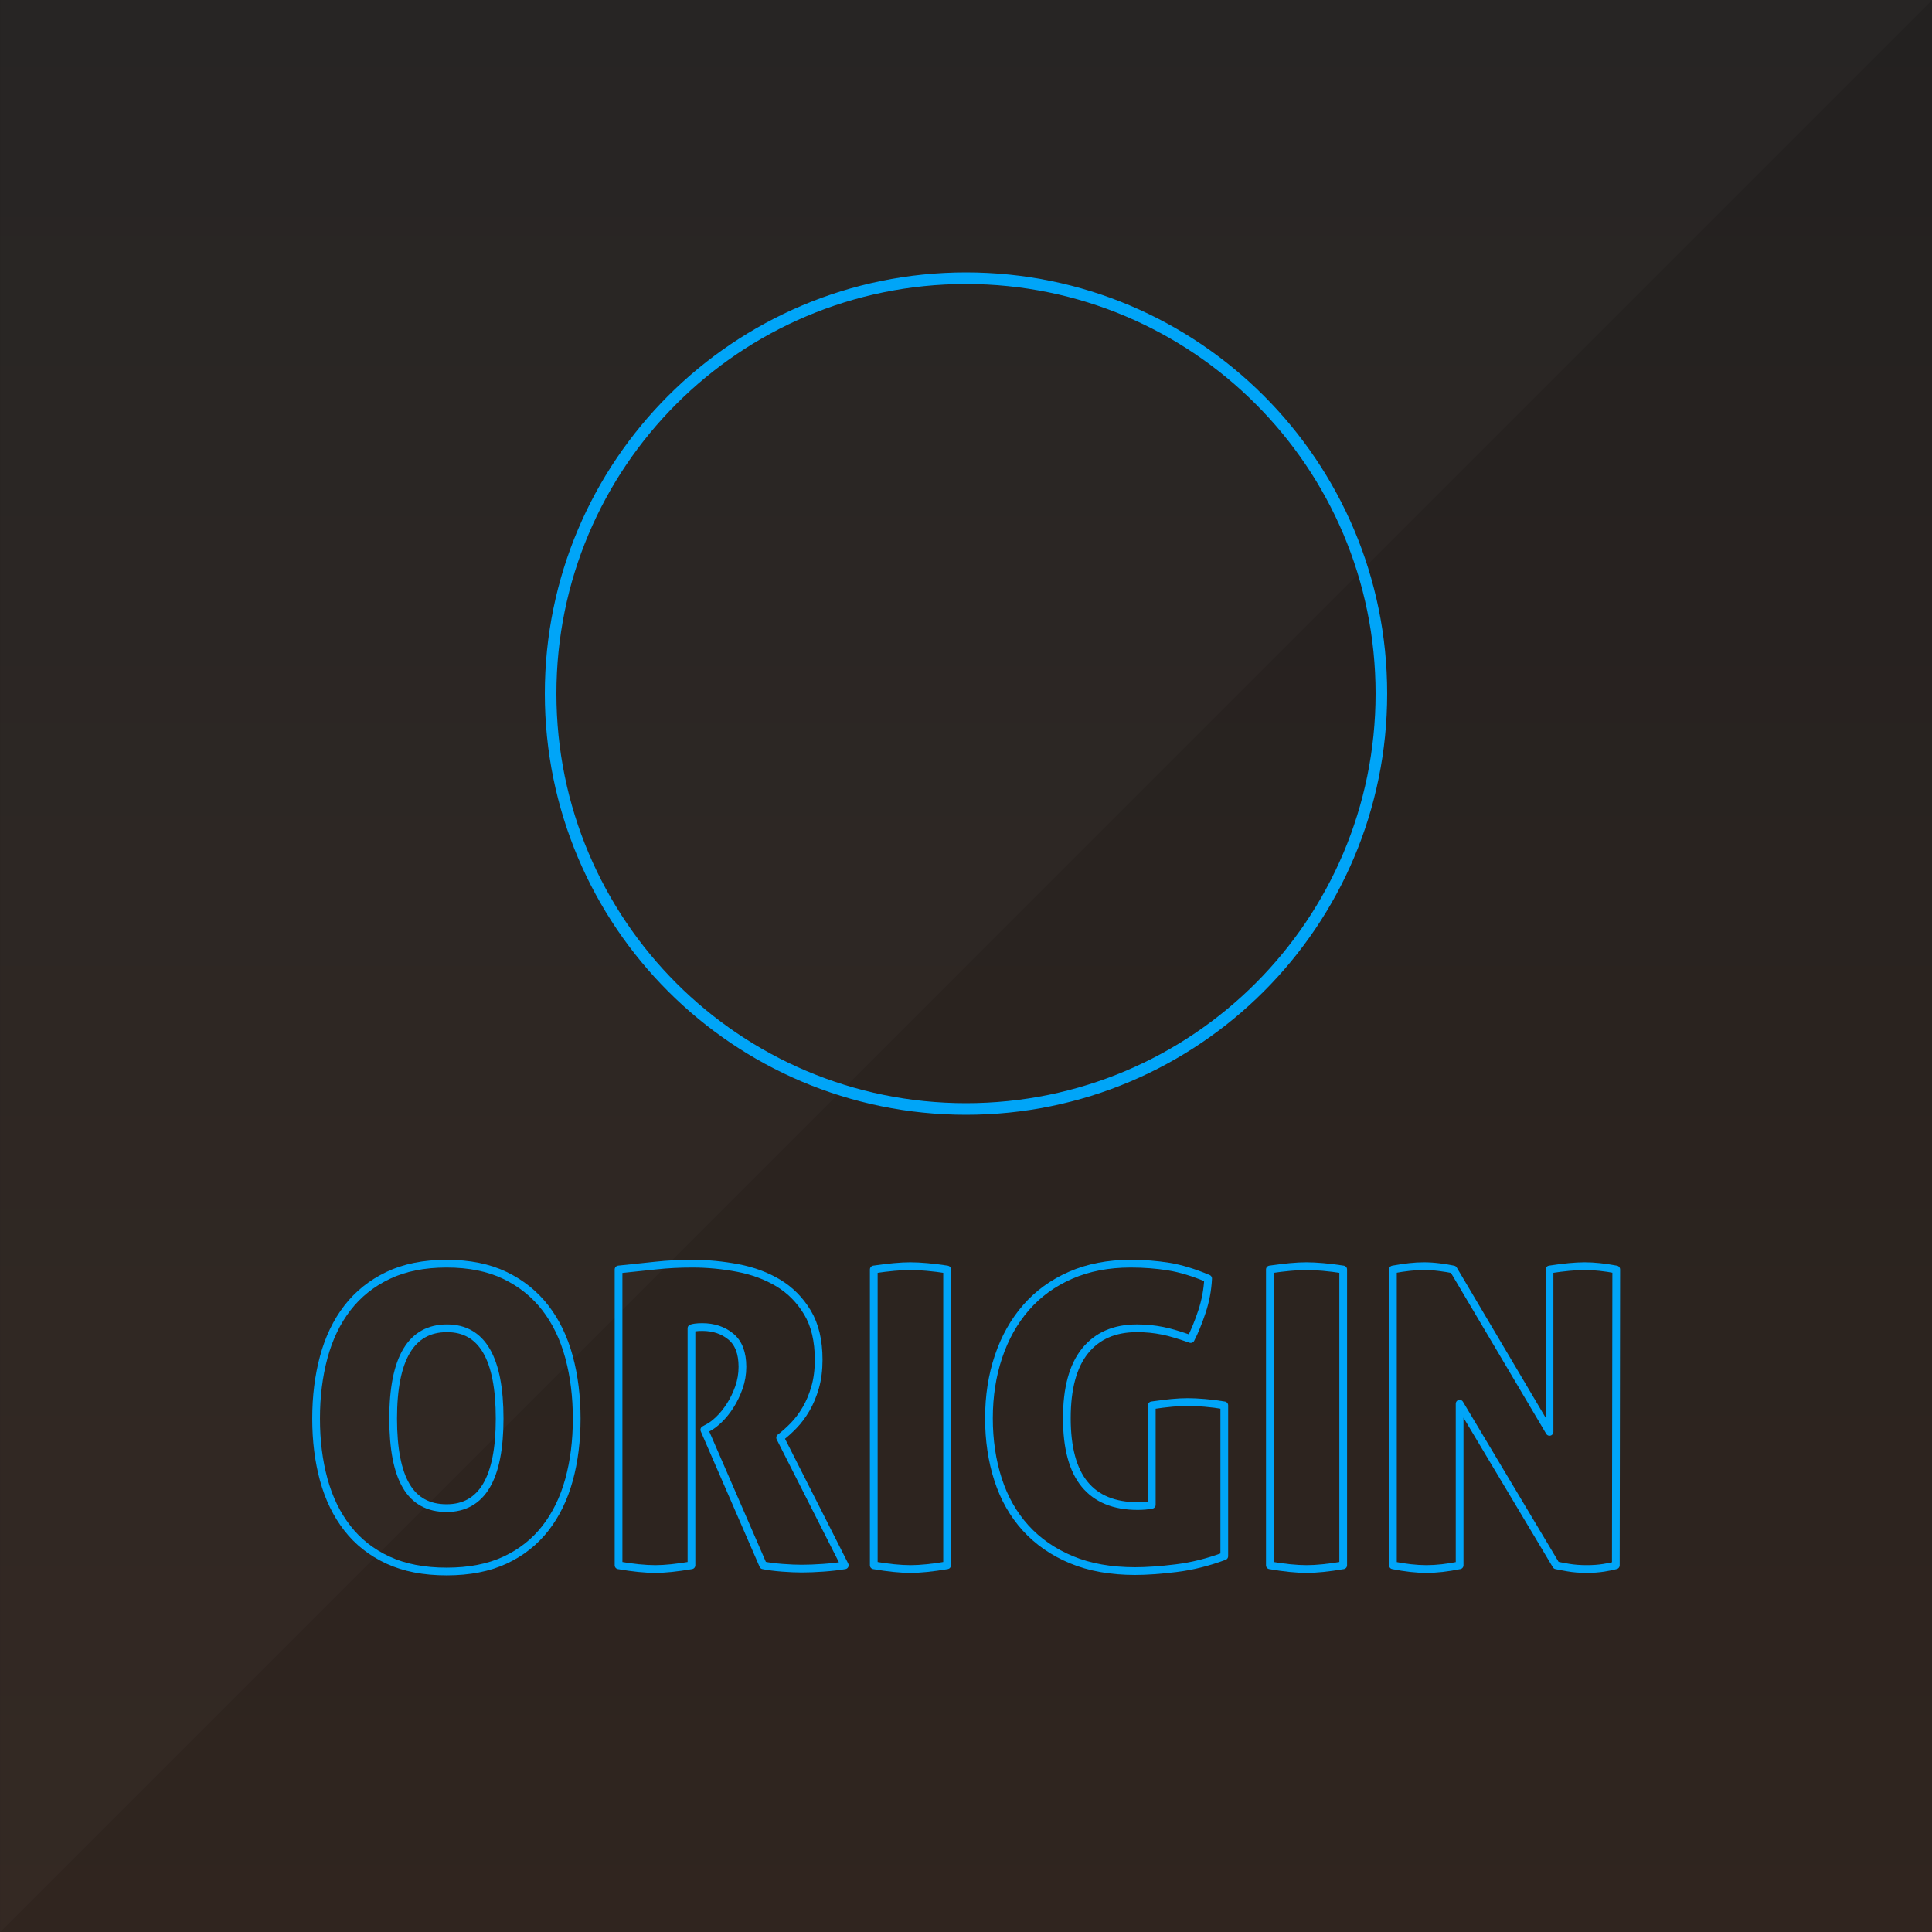
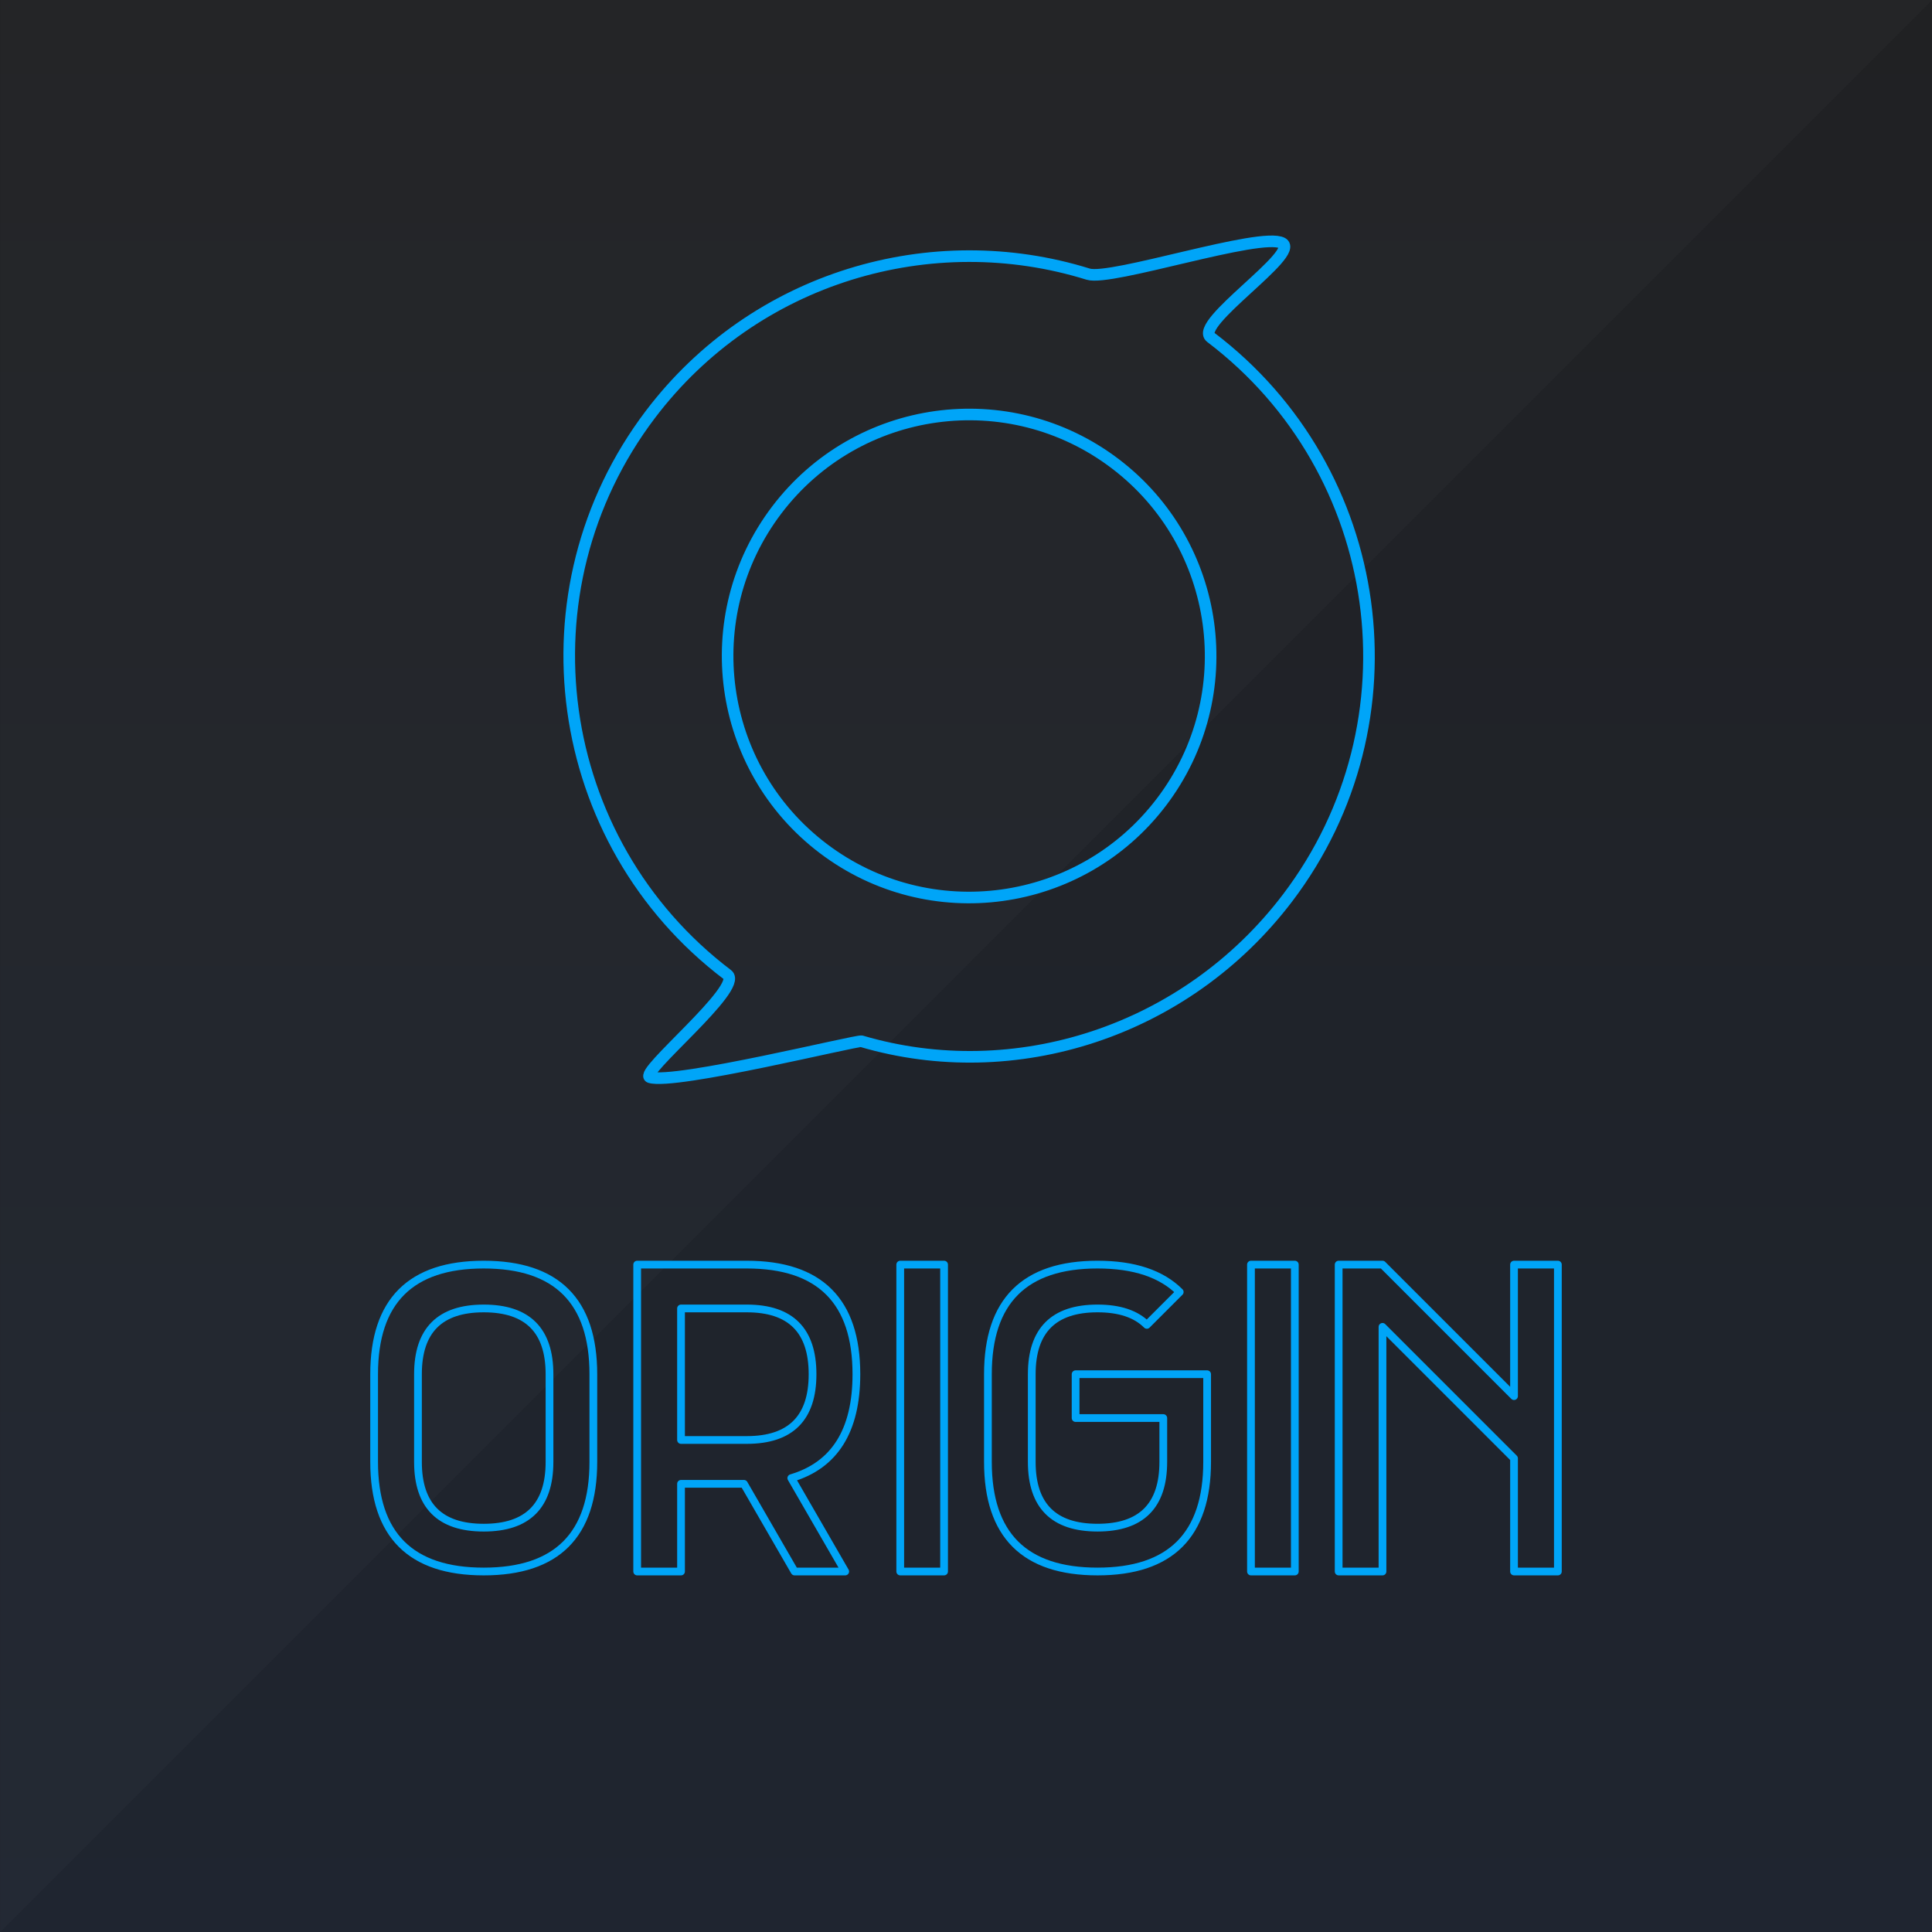
- <svg xmlns="http://www.w3.org/2000/svg" width="100%" height="100%" viewBox="0 0 500 500" version="1.1" xml:space="preserve" style="fill-rule:evenodd;clip-rule:evenodd;stroke-linecap:round;stroke-linejoin:round;stroke-miterlimit:1.5;">
-   <rect x="0" y="0" width="500" height="500" style="fill:url(#_Linear1);" />
-   <path d="M500.043,0L0.043,0L0.043,500L500.043,0Z" style="fill:white;fill-opacity:0.02;" />
-   <g>
-     <g transform="matrix(1.25,0,0,1.25,-103.75,-80.5)">
-       <circle cx="283" cy="208" r="86" style="fill:none;stroke:rgb(0,165,248);stroke-width:2.4px;" />
-     </g>
-     <g transform="matrix(1.11694,0,0,1.11694,-13.6015,-14.0562)">
-       <g>
-         <path d="M85.417,341.284C85.417,336.164 86.009,331.412 87.193,327.028C88.377,322.644 90.201,318.852 92.665,315.652C95.129,312.452 98.265,309.94 102.073,308.116C105.881,306.292 110.409,305.38 115.657,305.38C120.905,305.38 125.417,306.292 129.193,308.116C132.969,309.94 136.089,312.452 138.553,315.652C141.017,318.852 142.841,322.644 144.025,327.028C145.209,331.412 145.801,336.164 145.801,341.284C145.801,346.404 145.209,351.124 144.025,355.444C142.841,359.764 141.017,363.508 138.553,366.676C136.089,369.844 132.969,372.308 129.193,374.068C125.417,375.828 120.905,376.708 115.657,376.708C110.409,376.708 105.881,375.828 102.073,374.068C98.265,372.308 95.129,369.844 92.665,366.676C90.201,363.508 88.377,359.764 87.193,355.444C86.009,351.124 85.417,346.404 85.417,341.284ZM127.945,341.284C127.945,327.332 123.881,320.356 115.753,320.356C107.433,320.356 103.273,327.332 103.273,341.284C103.273,348.26 104.281,353.46 106.297,356.884C108.313,360.308 111.433,362.02 115.657,362.02C123.849,362.02 127.945,355.108 127.945,341.284Z" style="fill:none;fill-rule:nonzero;stroke:rgb(0,165,248);stroke-width:1.79px;stroke-linecap:butt;stroke-miterlimit:2;" />
-         <path d="M155.497,306.724C158.633,306.404 161.529,306.1 164.185,305.812C166.841,305.524 169.641,305.38 172.585,305.38C176.105,305.38 179.625,305.716 183.145,306.388C186.665,307.06 189.801,308.228 192.553,309.892C195.305,311.556 197.545,313.828 199.273,316.708C201.001,319.588 201.865,323.236 201.865,327.652C201.865,330.02 201.593,332.148 201.049,334.036C200.505,335.924 199.801,337.604 198.937,339.076C198.073,340.548 197.113,341.828 196.057,342.916C195.001,344.004 193.961,344.932 192.937,345.7L207.913,375.268C206.377,375.524 204.697,375.716 202.873,375.844C201.049,375.972 199.401,376.036 197.929,376.036C196.649,376.036 195.161,375.972 193.465,375.844C191.769,375.716 190.281,375.524 189.001,375.268L175.369,343.876L176.233,343.396C177.001,343.012 177.849,342.372 178.777,341.476C179.705,340.58 180.569,339.508 181.369,338.26C182.169,337.012 182.841,335.62 183.385,334.084C183.929,332.548 184.201,330.948 184.201,329.284C184.201,326.084 183.305,323.748 181.513,322.276C179.721,320.804 177.513,320.068 174.889,320.068C174.249,320.068 173.705,320.1 173.257,320.164C172.809,320.228 172.521,320.292 172.393,320.356L172.393,375.268C169.001,375.844 166.217,376.132 164.041,376.132C161.673,376.132 158.825,375.844 155.497,375.268L155.497,306.724Z" style="fill:none;fill-rule:nonzero;stroke:rgb(0,165,248);stroke-width:1.79px;stroke-linecap:butt;stroke-miterlimit:2;" />
-         <path d="M223.177,376.132C220.809,376.132 217.961,375.844 214.633,375.268L214.633,306.724C216.361,306.468 217.929,306.276 219.337,306.148C220.745,306.02 221.993,305.956 223.081,305.956C224.233,305.956 225.529,306.02 226.969,306.148C228.409,306.276 229.961,306.468 231.625,306.724L231.625,375.268C228.233,375.844 225.417,376.132 223.177,376.132Z" style="fill:none;fill-rule:nonzero;stroke:rgb(0,165,248);stroke-width:1.79px;stroke-linecap:butt;stroke-miterlimit:2;" />
-         <path d="M279.049,338.212C280.777,337.956 282.313,337.764 283.657,337.636C285.001,337.508 286.249,337.444 287.401,337.444C288.489,337.444 289.801,337.508 291.337,337.636C292.873,337.764 294.377,337.956 295.849,338.212L295.849,373.156C292.073,374.564 288.345,375.492 284.665,375.94C280.985,376.388 277.833,376.612 275.209,376.612C269.577,376.612 264.649,375.732 260.425,373.972C256.201,372.212 252.665,369.764 249.817,366.628C246.969,363.492 244.841,359.748 243.433,355.396C242.025,351.044 241.321,346.308 241.321,341.188C241.321,336.068 242.057,331.316 243.529,326.932C245.001,322.548 247.129,318.756 249.913,315.556C252.697,312.356 256.137,309.86 260.233,308.068C264.329,306.276 268.969,305.38 274.153,305.38C277.225,305.38 280.153,305.604 282.937,306.052C285.721,306.5 288.777,307.428 292.105,308.836C291.977,311.46 291.497,314.02 290.665,316.516C289.833,319.012 288.969,321.124 288.073,322.852C286.793,322.404 285.625,322.02 284.569,321.7C283.513,321.38 282.505,321.124 281.545,320.932C280.585,320.74 279.625,320.596 278.665,320.5C277.705,320.404 276.681,320.356 275.593,320.356C270.409,320.356 266.409,322.1 263.593,325.588C260.777,329.076 259.369,334.276 259.369,341.188C259.369,348.036 260.745,353.14 263.497,356.5C266.249,359.86 270.345,361.54 275.785,361.54C277.001,361.54 278.089,361.444 279.049,361.252L279.049,338.212Z" style="fill:none;fill-rule:nonzero;stroke:rgb(0,165,248);stroke-width:1.79px;stroke-linecap:butt;stroke-miterlimit:2;" />
-         <path d="M314.953,376.132C312.585,376.132 309.737,375.844 306.409,375.268L306.409,306.724C308.137,306.468 309.705,306.276 311.113,306.148C312.521,306.02 313.769,305.956 314.857,305.956C316.009,305.956 317.305,306.02 318.745,306.148C320.185,306.276 321.737,306.468 323.401,306.724L323.401,375.268C320.009,375.844 317.193,376.132 314.953,376.132Z" style="fill:none;fill-rule:nonzero;stroke:rgb(0,165,248);stroke-width:1.79px;stroke-linecap:butt;stroke-miterlimit:2;" />
-         <path d="M334.921,306.724C336.329,306.468 337.609,306.276 338.761,306.148C339.913,306.02 341.033,305.956 342.121,305.956C343.273,305.956 344.473,306.036 345.721,306.196C346.969,306.356 348.041,306.532 348.937,306.724L371.209,344.356L371.209,306.724C372.873,306.468 374.377,306.276 375.721,306.148C377.065,306.02 378.281,305.956 379.369,305.956C380.457,305.956 381.609,306.02 382.825,306.148C384.041,306.276 385.321,306.468 386.665,306.724L386.569,375.268C385.929,375.46 385.001,375.652 383.785,375.844C382.569,376.036 381.257,376.132 379.849,376.132C378.249,376.132 376.809,376.02 375.529,375.796C374.249,375.572 373.321,375.396 372.745,375.268L350.377,337.828L350.377,375.268C347.561,375.844 345.001,376.132 342.697,376.132C340.393,376.132 337.801,375.844 334.921,375.268L334.921,306.724Z" style="fill:none;fill-rule:nonzero;stroke:rgb(0,165,248);stroke-width:1.79px;stroke-linecap:butt;stroke-miterlimit:2;" />
-       </g>
-     </g>
+ <svg xmlns="http://www.w3.org/2000/svg" viewBox="0 0 500 500" fill-rule="evenodd" stroke-linecap="round" stroke-linejoin="round" stroke-miterlimit="1.5">
+   <path d="M0 0h500v496H0z" fill="url(#A)" transform="matrix(0 -1 1.00806 0 0 500)" />
+   <path d="M500.043 0h-500v500l500-500z" fill="#fff" fill-opacity=".02" />
+   <g transform="matrix(5.99659 4.5464 -4.5464 5.99659 239.212 -95.1883)" fill="none" stroke="#00a5f8">
+     <path d="M22.5 13.373c7.591 0 13.754 6.163 13.754 13.754 0 5.806-3.576 10.852-8.697 12.793-.152.058-4.206 5.077-5.051 5.383-.413.149.716-4.422-.006-4.422-7.591 0-13.754-6.163-13.754-13.754 0-5.951 3.788-11.025 9.083-12.939.775-.28 3.839-4.745 4.671-4.883.734-.121-.769 4.068 0 4.068z" stroke-width=".399" />
+     <circle cx="250.043" cy="199" r="99" stroke-width="4.75" transform="matrix(.083893 0 0 .083893 1.52314 10.4317)" />
  </g>
+   <path d="M108.17 355.645v22.693c0 11.347 5.673 17.019 17.02 17.019s17.02-5.673 17.02-17.019v-22.693c0-11.346-5.673-17.019-17.02-17.019s-17.02 5.673-17.02 17.019zm-11.346 22.693v-22.693c0-18.91 9.455-28.366 28.366-28.366s28.366 9.455 28.366 28.366v22.693c0 18.91-9.455 28.366-28.366 28.366s-28.366-9.455-28.366-28.366zm113.464-22.693c0-11.346-5.673-17.019-17.019-17.019h-17.02v34.039h17.02c11.346 0 17.019-5.673 17.019-17.02zm-17.019-28.366c18.91 0 28.366 9.455 28.366 28.366 0 14.599-5.617 23.563-16.849 26.891l13.956 24.168h-13.105l-13.105-22.692H176.25v22.692h-11.347V327.28h28.366zm39.712 0h11.347v79.424h-11.347zm68.077 39.712h-22.692v-11.347h34.039v22.693c0 18.91-9.455 28.366-28.366 28.366s-28.366-9.455-28.366-28.366v-22.693c0-18.91 9.455-28.366 28.366-28.366 9.455 0 16.547 2.363 21.274 7.091l-8.51 8.51c-2.837-2.837-7.092-4.255-12.764-4.255-11.347 0-17.02 5.673-17.02 17.019v22.693c0 11.347 5.673 17.019 17.02 17.019s17.019-5.673 17.019-17.019v-11.347zm22.693-39.712h11.347v79.424h-11.347zm34.039 16.112v63.312h-11.347v-79.424h11.347l34.039 34.039v-34.039h11.347v79.424h-11.347V377.43l-34.039-34.039z" fill="none" stroke="#00a5f8" stroke-miterlimit="2" stroke-width="2.003" />
  <defs>
-     <linearGradient id="_Linear1" x1="0" y1="0" x2="1" y2="0" gradientUnits="userSpaceOnUse" gradientTransform="matrix(3.06162e-14,-500,500,3.06162e-14,250,500)">
-       <stop offset="0" style="stop-color:rgb(48,37,31);stop-opacity:1" />
-       <stop offset="1" style="stop-color:rgb(35,33,32);stop-opacity:1" />
+     <linearGradient id="A" x1="0" y1="248" x2="500" y2="248" gradientUnits="userSpaceOnUse">
+       <stop offset="0" stop-color="#1f2530" />
+       <stop offset="1" stop-color="#202123" />
    </linearGradient>
  </defs>
</svg>
